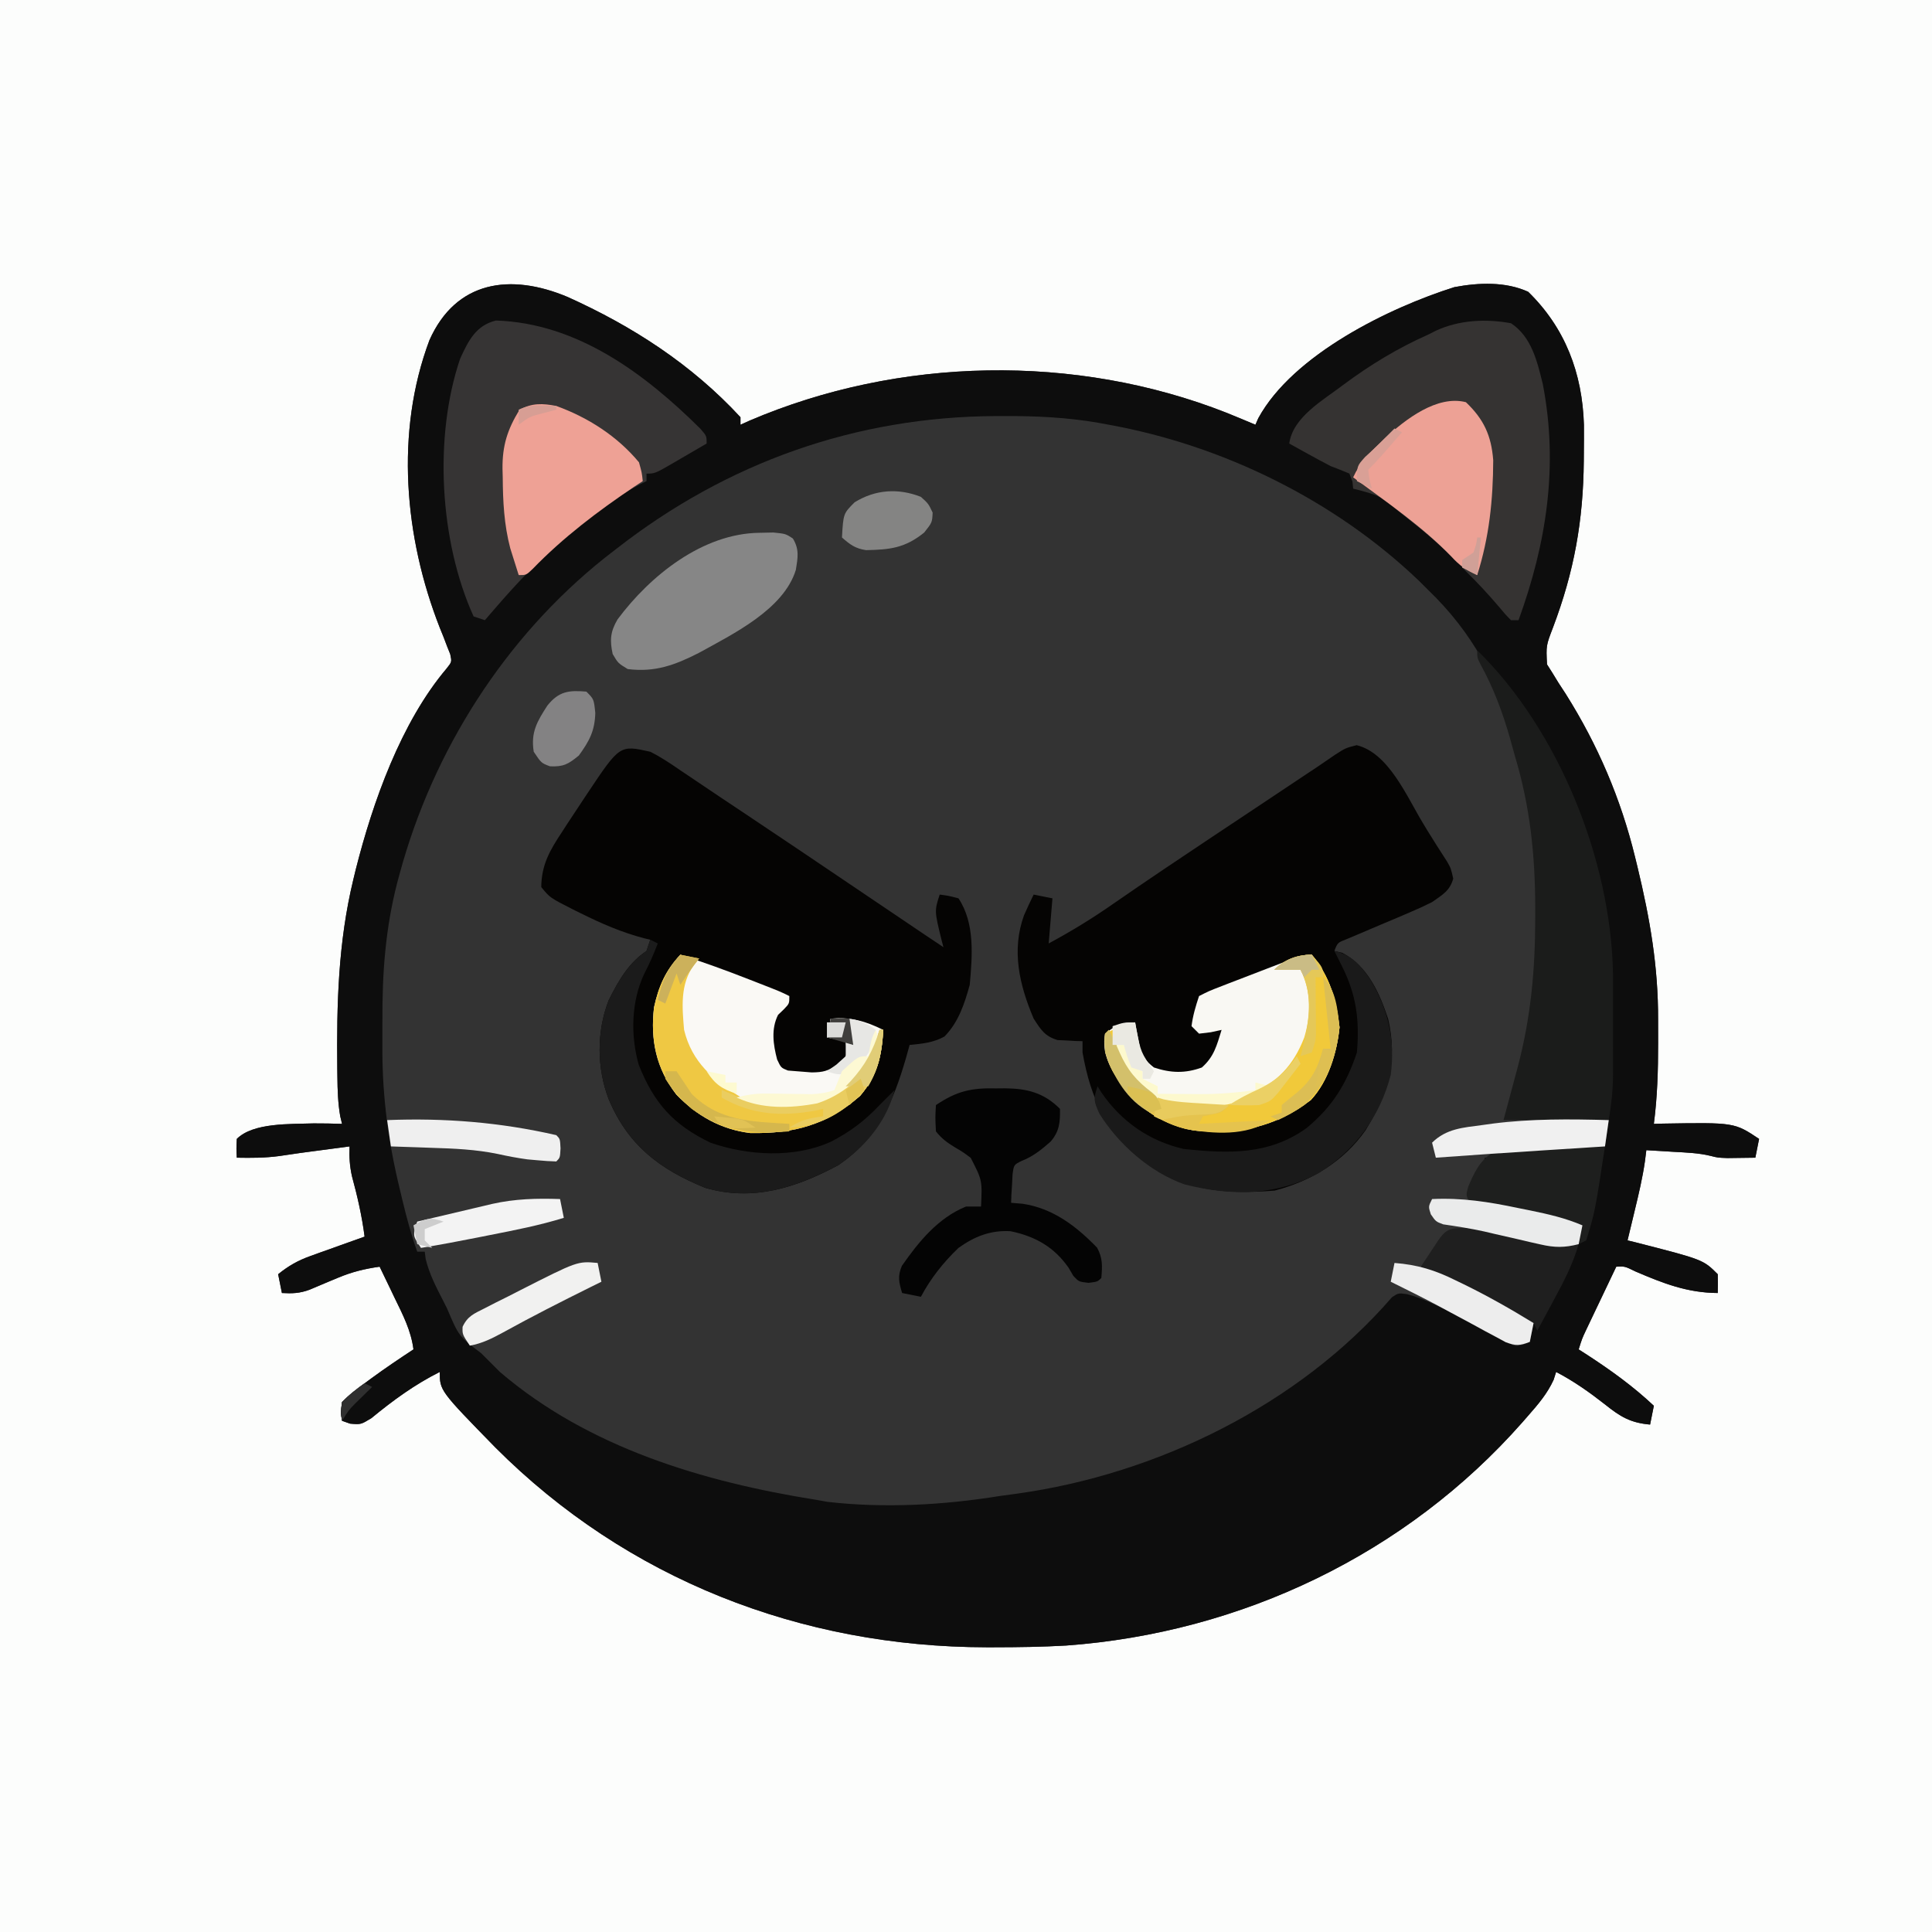
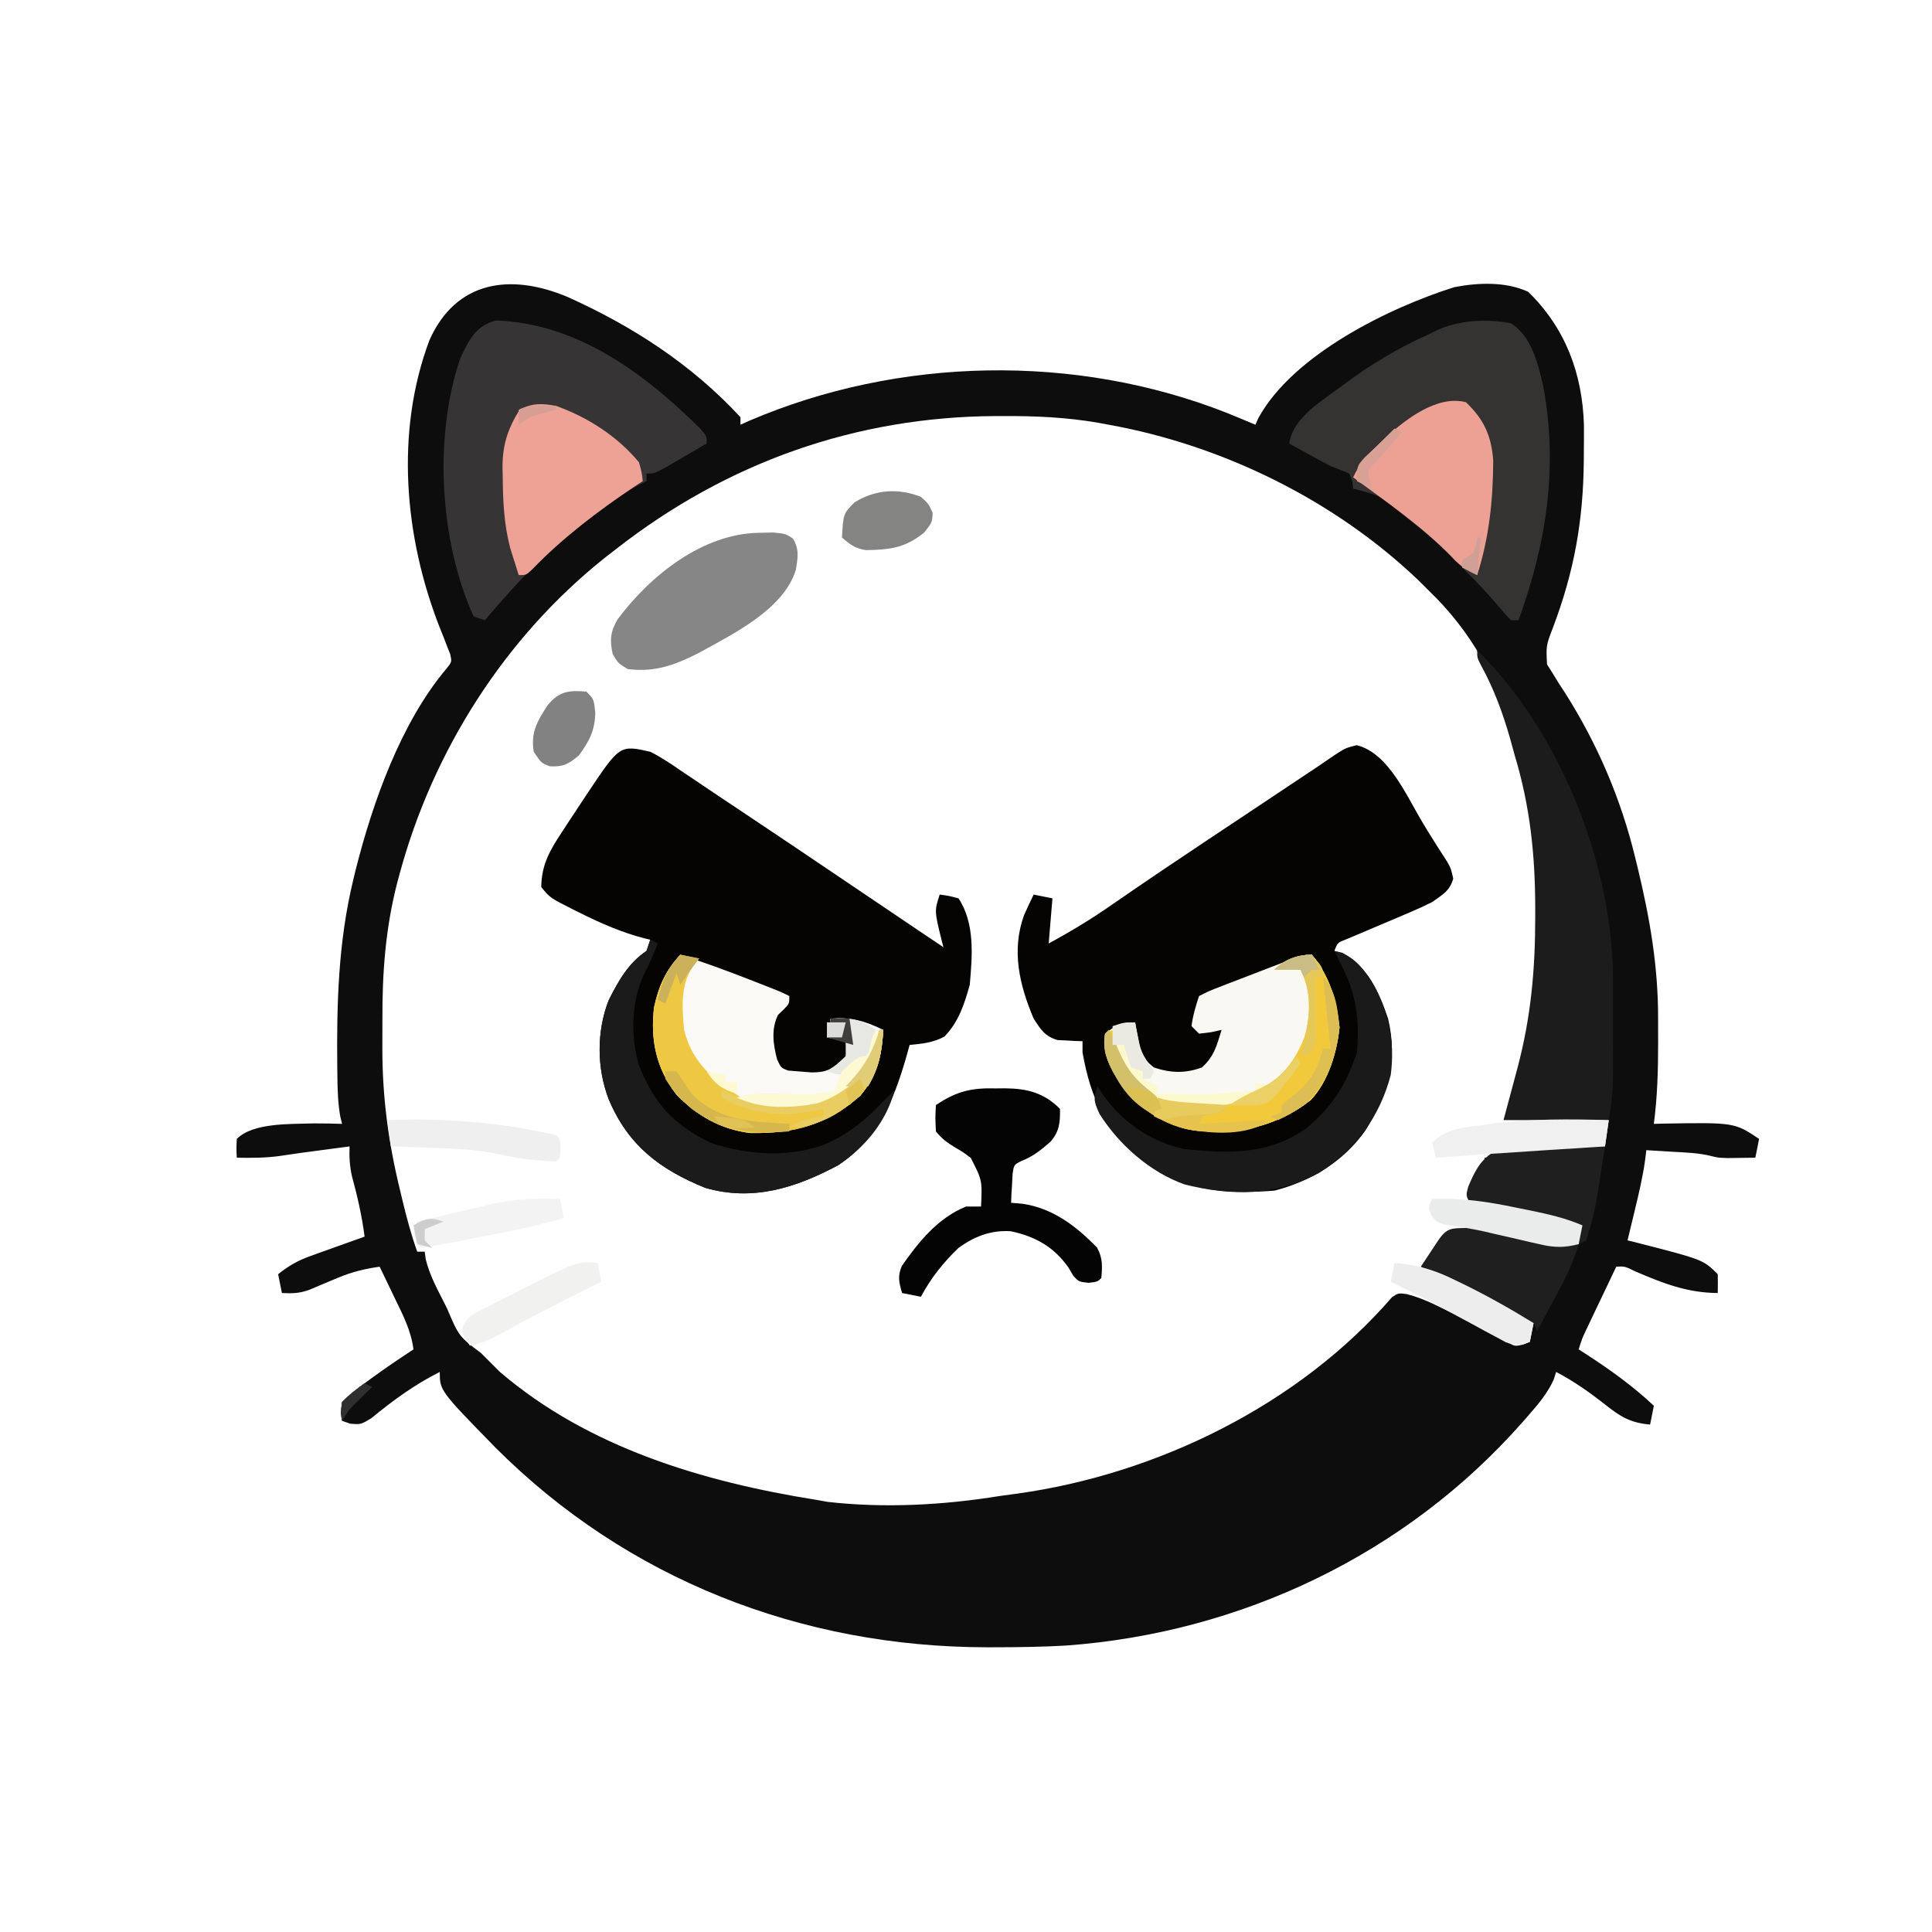
<svg xmlns="http://www.w3.org/2000/svg" version="1.1" width="514" height="514">
-   <path d="M0 0 C169.62 0 339.24 0 514 0 C514 169.62 514 339.24 514 514 C344.38 514 174.76 514 0 514 C0 344.38 0 174.76 0 0 Z " fill="#FCFDFC" transform="translate(0,0)" />
-   <path d="M0 0 C17.319 7.795 33.044 17.976 46 32 C46 32.66 46 33.32 46 34 C47.207 33.455 47.207 33.455 48.438 32.898 C88.147 15.917 135.074 14.98 175.312 30.812 C177.886 31.852 180.444 32.917 183 34 C183.254 33.424 183.508 32.848 183.77 32.254 C193.01 15.327 218.614 2.851 235.945 -2.613 C242.398 -3.828 249.565 -4.111 255.562 -1.375 C265.414 8.224 269.98 20.271 270.398 34.039 C270.412 36.568 270.403 39.096 270.375 41.625 C270.37 42.287 270.365 42.95 270.36 43.632 C270.22 59.541 267.795 73.069 262.162 87.961 C260.323 92.758 260.323 92.758 260.578 97.758 C261.047 98.498 261.517 99.238 262 100 C262.538 100.879 263.075 101.758 263.629 102.664 C264.267 103.641 264.905 104.618 265.562 105.625 C274.077 119.149 280.216 133.493 284 149 C284.222 149.908 284.443 150.816 284.672 151.752 C287.978 165.479 290.174 178.147 290.13 192.299 C290.125 194.363 290.13 196.428 290.137 198.492 C290.14 205.716 289.938 212.831 289 220 C289.799 219.977 290.598 219.954 291.422 219.93 C310.426 219.617 310.426 219.617 317 224 C316.67 225.65 316.34 227.3 316 229 C314.417 229.027 312.833 229.046 311.25 229.062 C310.368 229.074 309.487 229.086 308.578 229.098 C306 229 306 229 304.156 228.531 C300.897 227.728 297.589 227.63 294.25 227.438 C293.204 227.373 293.204 227.373 292.137 227.307 C290.425 227.201 288.712 227.1 287 227 C286.878 227.971 286.755 228.941 286.629 229.941 C286.001 234.34 284.984 238.622 283.938 242.938 C283.751 243.717 283.565 244.496 283.373 245.299 C282.918 247.2 282.459 249.1 282 251 C282.655 251.159 283.31 251.317 283.984 251.48 C302.116 256.116 302.116 256.116 306 260 C306.041 261.666 306.043 263.334 306 265 C297.913 264.962 291.427 262.411 284.125 259.277 C281.254 257.874 281.254 257.874 279 258 C277.518 261.103 276.04 264.207 274.562 267.312 C274.142 268.194 273.721 269.075 273.287 269.982 C272.884 270.83 272.481 271.678 272.066 272.551 C271.695 273.331 271.323 274.111 270.94 274.915 C269.904 277.119 269.904 277.119 269 280 C270.16 280.744 270.16 280.744 271.344 281.504 C277.649 285.616 283.515 289.838 289 295 C288.67 296.65 288.34 298.3 288 300 C282.809 299.545 280.094 297.925 276.062 294.688 C271.832 291.379 267.754 288.485 263 286 C262.781 286.69 262.562 287.379 262.336 288.09 C260.651 291.759 258.267 294.559 255.625 297.562 C255.092 298.174 254.559 298.785 254.01 299.415 C223.143 334.44 179.305 355.383 132.642 358.791 C126.284 359.156 119.929 359.244 113.562 359.25 C112.518 359.251 112.518 359.251 111.452 359.252 C62.05 359.177 15.785 341.151 -19.202 306.107 C-34 290.963 -34 290.963 -34 286 C-40.708 289.371 -46.426 293.552 -52.203 298.305 C-55 300 -55 300 -57.859 299.758 C-58.566 299.508 -59.272 299.258 -60 299 C-60.383 296.816 -60.383 296.816 -60 294 C-57.979 292.054 -56.144 290.533 -53.875 288.938 C-53.305 288.517 -52.735 288.096 -52.148 287.662 C-48.508 284.994 -44.77 282.481 -41 280 C-41.639 274.94 -43.863 270.72 -46.062 266.188 C-46.44 265.399 -46.817 264.611 -47.205 263.799 C-48.132 261.863 -49.065 259.931 -50 258 C-53.953 258.558 -57.384 259.393 -61.062 260.938 C-61.878 261.277 -62.694 261.616 -63.535 261.965 C-65.236 262.679 -66.935 263.398 -68.633 264.121 C-71.239 265.089 -73.243 265.158 -76 265 C-76.33 263.35 -76.66 261.7 -77 260 C-74.255 257.783 -71.77 256.364 -68.453 255.176 C-67.609 254.87 -66.764 254.563 -65.895 254.248 C-65.022 253.939 -64.149 253.631 -63.25 253.312 C-62.362 252.992 -61.474 252.672 -60.559 252.342 C-58.375 251.555 -56.188 250.775 -54 250 C-54.715 244.464 -55.919 239.245 -57.379 233.867 C-57.97 231.14 -58.117 228.779 -58 226 C-60.354 226.312 -62.708 226.625 -65.062 226.938 C-65.719 227.025 -66.376 227.112 -67.053 227.201 C-68.034 227.332 -68.034 227.332 -69.035 227.465 C-69.695 227.552 -70.354 227.64 -71.033 227.73 C-72.931 227.991 -74.825 228.276 -76.719 228.562 C-80.552 229.074 -84.14 229.068 -88 229 C-88.125 226.625 -88.125 226.625 -88 224 C-83.616 219.616 -73.688 220.098 -67.562 219.875 C-65.038 219.875 -62.523 219.906 -60 220 C-60.16 219.33 -60.32 218.66 -60.485 217.97 C-61.093 214.463 -61.199 211.028 -61.238 207.48 C-61.248 206.753 -61.258 206.026 -61.268 205.277 C-61.45 188.172 -61.044 171.723 -57 155 C-56.791 154.136 -56.582 153.271 -56.367 152.381 C-51.836 134.422 -44.331 113.222 -32.207 98.879 C-30.779 97.091 -30.779 97.091 -31.223 95.027 C-31.5 94.338 -31.777 93.648 -32.062 92.938 C-32.363 92.146 -32.663 91.355 -32.973 90.539 C-33.312 89.701 -33.651 88.863 -34 88 C-43.422 63.982 -45.933 35.987 -36.75 11.5 C-29.675 -4.36 -15.177 -6.377 0 0 Z " fill="#333333" transform="translate(151,79)" />
  <path d="M0 0 C17.319 7.795 33.044 17.976 46 32 C46 32.66 46 33.32 46 34 C47.207 33.455 47.207 33.455 48.438 32.898 C88.147 15.917 135.074 14.98 175.312 30.812 C177.886 31.852 180.444 32.917 183 34 C183.254 33.424 183.508 32.848 183.77 32.254 C193.01 15.327 218.614 2.851 235.945 -2.613 C242.398 -3.828 249.565 -4.111 255.562 -1.375 C265.414 8.224 269.98 20.271 270.398 34.039 C270.412 36.568 270.403 39.096 270.375 41.625 C270.37 42.287 270.365 42.95 270.36 43.632 C270.22 59.541 267.795 73.069 262.162 87.961 C260.323 92.758 260.323 92.758 260.578 97.758 C261.047 98.498 261.517 99.238 262 100 C262.538 100.879 263.075 101.758 263.629 102.664 C264.267 103.641 264.905 104.618 265.562 105.625 C274.077 119.149 280.216 133.493 284 149 C284.222 149.908 284.443 150.816 284.672 151.752 C287.978 165.479 290.174 178.147 290.13 192.299 C290.125 194.363 290.13 196.428 290.137 198.492 C290.14 205.716 289.938 212.831 289 220 C289.799 219.977 290.598 219.954 291.422 219.93 C310.426 219.617 310.426 219.617 317 224 C316.67 225.65 316.34 227.3 316 229 C314.417 229.027 312.833 229.046 311.25 229.062 C310.368 229.074 309.487 229.086 308.578 229.098 C306 229 306 229 304.156 228.531 C300.897 227.728 297.589 227.63 294.25 227.438 C293.204 227.373 293.204 227.373 292.137 227.307 C290.425 227.201 288.712 227.1 287 227 C286.878 227.971 286.755 228.941 286.629 229.941 C286.001 234.34 284.984 238.622 283.938 242.938 C283.751 243.717 283.565 244.496 283.373 245.299 C282.918 247.2 282.459 249.1 282 251 C282.655 251.159 283.31 251.317 283.984 251.48 C302.116 256.116 302.116 256.116 306 260 C306.041 261.666 306.043 263.334 306 265 C297.913 264.962 291.427 262.411 284.125 259.277 C281.254 257.874 281.254 257.874 279 258 C277.518 261.103 276.04 264.207 274.562 267.312 C274.142 268.194 273.721 269.075 273.287 269.982 C272.884 270.83 272.481 271.678 272.066 272.551 C271.695 273.331 271.323 274.111 270.94 274.915 C269.904 277.119 269.904 277.119 269 280 C270.16 280.744 270.16 280.744 271.344 281.504 C277.649 285.616 283.515 289.838 289 295 C288.67 296.65 288.34 298.3 288 300 C282.809 299.545 280.094 297.925 276.062 294.688 C271.832 291.379 267.754 288.485 263 286 C262.781 286.69 262.562 287.379 262.336 288.09 C260.651 291.759 258.267 294.559 255.625 297.562 C255.092 298.174 254.559 298.785 254.01 299.415 C223.143 334.44 179.305 355.383 132.642 358.791 C126.284 359.156 119.929 359.244 113.562 359.25 C112.518 359.251 112.518 359.251 111.452 359.252 C62.05 359.177 15.785 341.151 -19.202 306.107 C-34 290.963 -34 290.963 -34 286 C-40.708 289.371 -46.426 293.552 -52.203 298.305 C-55 300 -55 300 -57.859 299.758 C-58.566 299.508 -59.272 299.258 -60 299 C-60.383 296.816 -60.383 296.816 -60 294 C-57.979 292.054 -56.144 290.533 -53.875 288.938 C-53.305 288.517 -52.735 288.096 -52.148 287.662 C-48.508 284.994 -44.77 282.481 -41 280 C-41.639 274.94 -43.863 270.72 -46.062 266.188 C-46.44 265.399 -46.817 264.611 -47.205 263.799 C-48.132 261.863 -49.065 259.931 -50 258 C-53.953 258.558 -57.384 259.393 -61.062 260.938 C-61.878 261.277 -62.694 261.616 -63.535 261.965 C-65.236 262.679 -66.935 263.398 -68.633 264.121 C-71.239 265.089 -73.243 265.158 -76 265 C-76.33 263.35 -76.66 261.7 -77 260 C-74.255 257.783 -71.77 256.364 -68.453 255.176 C-67.609 254.87 -66.764 254.563 -65.895 254.248 C-65.022 253.939 -64.149 253.631 -63.25 253.312 C-62.362 252.992 -61.474 252.672 -60.559 252.342 C-58.375 251.555 -56.188 250.775 -54 250 C-54.715 244.464 -55.919 239.245 -57.379 233.867 C-57.97 231.14 -58.117 228.779 -58 226 C-60.354 226.312 -62.708 226.625 -65.062 226.938 C-65.719 227.025 -66.376 227.112 -67.053 227.201 C-68.034 227.332 -68.034 227.332 -69.035 227.465 C-69.695 227.552 -70.354 227.64 -71.033 227.73 C-72.931 227.991 -74.825 228.276 -76.719 228.562 C-80.552 229.074 -84.14 229.068 -88 229 C-88.125 226.625 -88.125 226.625 -88 224 C-83.616 219.616 -73.688 220.098 -67.562 219.875 C-65.038 219.875 -62.523 219.906 -60 220 C-60.16 219.33 -60.32 218.66 -60.485 217.97 C-61.093 214.463 -61.199 211.028 -61.238 207.48 C-61.248 206.753 -61.258 206.026 -61.268 205.277 C-61.45 188.172 -61.044 171.723 -57 155 C-56.791 154.136 -56.582 153.271 -56.367 152.381 C-51.836 134.422 -44.331 113.222 -32.207 98.879 C-30.779 97.091 -30.779 97.091 -31.223 95.027 C-31.5 94.338 -31.777 93.648 -32.062 92.938 C-32.363 92.146 -32.663 91.355 -32.973 90.539 C-33.312 89.701 -33.651 88.863 -34 88 C-43.422 63.982 -45.933 35.987 -36.75 11.5 C-29.675 -4.36 -15.177 -6.377 0 0 Z M13 67 C11.998 67.776 10.997 68.552 9.965 69.352 C-16.694 90.574 -35.815 120.696 -44.688 153.5 C-44.992 154.621 -44.992 154.621 -45.302 155.764 C-48.459 168.007 -49.325 179.919 -49.261 192.502 C-49.25 194.996 -49.261 197.49 -49.273 199.984 C-49.286 213.049 -47.62 225.24 -44.5 237.938 C-44.181 239.277 -44.181 239.277 -43.855 240.643 C-42.76 245.174 -41.565 249.602 -40 254 C-39.34 254 -38.68 254 -38 254 C-37.915 254.66 -37.83 255.32 -37.742 256 C-36.756 259.984 -34.997 263.364 -33.125 267 C-32.597 268.048 -32.597 268.048 -32.059 269.117 C-28.925 276.515 -28.925 276.515 -23 281 C-21.333 282.667 -19.667 284.333 -18 286 C5.526 306.14 36.057 315.218 66 320 C67.062 320.188 68.124 320.376 69.219 320.57 C84.326 322.287 100.032 321.434 115 319 C116.531 318.789 118.062 318.58 119.594 318.375 C156.803 313.211 194.557 294.777 219.332 266.117 C221 265 221 265 223.298 265.294 C226.034 266.009 228.359 266.957 230.906 268.18 C231.815 268.614 232.724 269.049 233.66 269.496 C234.597 269.951 235.534 270.406 236.5 270.875 C237.437 271.322 238.374 271.77 239.34 272.23 C246.415 275.633 246.415 275.633 249.662 277.672 C251.894 279.252 251.894 279.252 254.312 278.688 C254.869 278.461 255.426 278.234 256 278 C256.33 276.35 256.66 274.7 257 273 C242.795 264.916 242.795 264.916 228 258 C229.535 254.468 231.19 251.661 234 249 C241.859 246.847 250.511 249.548 258.175 251.663 C262.141 252.733 265.035 253.231 269 252 C269.33 250.35 269.66 248.7 270 247 C266.378 245.435 262.913 244.465 259.043 243.711 C257.931 243.492 256.819 243.273 255.674 243.047 C254.523 242.825 253.373 242.603 252.188 242.375 C251.018 242.146 249.848 241.916 248.643 241.68 C245.763 241.115 242.882 240.556 240 240 C240.433 239.06 240.433 239.06 240.875 238.102 C241.246 237.284 241.618 236.467 242 235.625 C242.371 234.813 242.743 234.001 243.125 233.164 C244.125 231.08 244.125 231.08 244 229 C244.626 228.939 245.253 228.879 245.898 228.816 C246.716 228.733 247.533 228.649 248.375 228.562 C249.187 228.481 249.999 228.4 250.836 228.316 C253.043 228.109 253.043 228.109 255 227 C256.593 226.848 258.191 226.751 259.789 226.684 C261.201 226.621 261.201 226.621 262.641 226.557 C263.625 226.517 264.61 226.478 265.625 226.438 C267.114 226.373 267.114 226.373 268.633 226.307 C271.088 226.2 273.544 226.098 276 226 C276.33 223.69 276.66 221.38 277 219 C268.09 218.67 259.18 218.34 250 218 C250.577 216.102 251.155 214.205 251.75 212.25 C252.323 210.221 252.872 208.187 253.418 206.15 C253.793 204.764 254.18 203.381 254.582 202.002 C261.716 176.979 260.391 146.727 253 122 C252.609 120.543 252.221 119.084 251.836 117.625 C247.53 101.953 240.698 89.263 229 78 C228.158 77.162 227.316 76.324 226.449 75.461 C204.098 54.094 174.363 39.484 144 34 C143.055 33.824 142.11 33.648 141.137 33.467 C132.727 32.024 124.524 31.651 116 31.688 C115.327 31.689 114.653 31.691 113.96 31.693 C76.656 31.862 42.385 44.06 13 67 Z " fill="#0D0D0D" transform="translate(151,79)" />
  <path d="M0 0 C8.533 2.09 13.344 13.703 17.633 20.75 C18.027 21.403 18.421 22.056 18.828 22.729 C20.533 25.52 22.304 28.267 24.079 31.013 C25.062 32.75 25.062 32.75 25.688 35.5 C24.768 38.809 22.82 39.773 20.062 41.75 C18.121 42.727 16.144 43.633 14.141 44.477 C13.033 44.951 11.926 45.425 10.785 45.914 C9.639 46.396 8.493 46.878 7.312 47.375 C5.024 48.34 2.737 49.311 0.453 50.289 C-0.557 50.714 -1.567 51.139 -2.608 51.577 C-5.076 52.529 -5.076 52.529 -5.938 54.75 C-5.236 54.915 -4.535 55.08 -3.812 55.25 C2.882 58.743 6.088 65.901 8.367 72.824 C11.028 84.022 8.182 92.862 2.375 102.438 C-3.473 110.754 -12.063 115.957 -21.812 118.5 C-34.541 119.518 -46.297 118.694 -56.719 110.641 C-66.685 102.148 -70.627 94.703 -72.938 81.75 C-72.938 80.76 -72.938 79.77 -72.938 78.75 C-73.842 78.729 -73.842 78.729 -74.766 78.707 C-75.565 78.659 -76.364 78.612 -77.188 78.562 C-77.976 78.528 -78.765 78.493 -79.578 78.457 C-82.992 77.434 -84.018 75.702 -85.938 72.75 C-89.739 63.798 -91.89 54.597 -88.5 45.25 C-87.676 43.403 -86.842 41.559 -85.938 39.75 C-84.287 40.08 -82.638 40.41 -80.938 40.75 C-81.267 44.71 -81.597 48.67 -81.938 52.75 C-75.953 49.52 -70.316 46.087 -64.75 42.188 C-56.125 36.216 -47.421 30.373 -38.688 24.562 C-38.067 24.149 -37.446 23.736 -36.807 23.311 C-33.758 21.281 -30.708 19.253 -27.658 17.225 C-22.531 13.815 -17.409 10.399 -12.286 6.983 C-11.726 6.611 -11.167 6.24 -10.59 5.857 C-8.945 4.755 -7.316 3.631 -5.687 2.507 C-2.938 0.75 -2.938 0.75 0 0 Z " fill="#050403" transform="translate(360.9375,198.25)" />
  <path d="M0 0 C2.833 1.41 5.396 3.145 8 4.938 C8.654 5.374 9.307 5.81 9.98 6.26 C11.447 7.24 12.909 8.227 14.368 9.218 C17.458 11.31 20.565 13.376 23.672 15.441 C33.896 22.248 44.07 29.128 54.25 36 C57.185 37.981 60.121 39.962 63.057 41.942 C64.867 43.164 66.678 44.386 68.489 45.608 C69.301 46.157 70.113 46.705 70.95 47.27 C71.662 47.75 72.374 48.231 73.108 48.726 C74.735 49.822 76.367 50.912 78 52 C77.844 51.408 77.688 50.817 77.527 50.207 C75.594 42.359 75.594 42.359 77 38 C79.375 38.312 79.375 38.312 82 39 C86.417 45.626 85.683 54.325 85 62 C83.604 67.064 82.005 71.959 78.266 75.766 C75.24 77.414 72.402 77.673 69 78 C68.709 79.051 68.417 80.101 68.117 81.184 C64.711 93.032 60.586 102.823 50 110 C38.807 116.003 27.316 119.699 14.629 116.023 C2.418 111.054 -5.894 104.689 -11.055 92.453 C-14.234 84.202 -14.317 74.398 -11.055 66.102 C-8.481 60.974 -5.82 56.213 -1 53 C-0.67 52.01 -0.34 51.02 0 50 C-0.536 49.876 -1.073 49.752 -1.625 49.625 C-7.577 48.059 -12.947 45.733 -18.438 43 C-19.136 42.656 -19.834 42.312 -20.553 41.957 C-26.699 38.833 -26.699 38.833 -29 36 C-28.942 30.037 -26.683 26.173 -23.5 21.375 C-23.057 20.688 -22.613 20.001 -22.156 19.293 C-20.787 17.184 -19.397 15.09 -18 13 C-17.564 12.344 -17.129 11.689 -16.68 11.013 C-8.111 -1.823 -8.111 -1.823 0 0 Z " fill="#050403" transform="translate(173,200)" />
  <path d="M0 0 C5.455 3.603 6.974 10.142 8.457 16.191 C12.654 37.9 9.464 58.466 2 79 C1.34 79 0.68 79 0 79 C-1.551 77.426 -1.551 77.426 -3.312 75.312 C-6.086 72.054 -8.935 68.991 -12 66 C-12.526 65.441 -13.052 64.881 -13.594 64.305 C-17.834 59.866 -22.371 55.976 -27.188 52.188 C-27.782 51.719 -28.376 51.251 -28.988 50.769 C-34.872 45.829 -34.872 45.829 -42 44 C-42.062 43.381 -42.124 42.763 -42.188 42.125 C-42.456 41.424 -42.724 40.722 -43 40 C-44.65 39.293 -46.321 38.634 -48 38 C-49.951 36.984 -51.888 35.941 -53.812 34.875 C-54.788 34.336 -55.764 33.797 -56.77 33.242 C-57.506 32.832 -58.242 32.422 -59 32 C-58.032 24.924 -49.951 20.46 -44.645 16.402 C-37.477 11.062 -30.188 6.649 -22 3 C-21.33 2.661 -20.659 2.322 -19.969 1.973 C-13.745 -0.889 -6.674 -1.23 0 0 Z " fill="#353332" transform="translate(402,86)" />
  <path d="M0 0 C21.619 0.691 39.587 14.096 54.438 28.844 C56.055 30.727 56.055 30.727 56.055 32.727 C53.766 34.065 51.474 35.398 49.18 36.727 C48.529 37.108 47.878 37.49 47.207 37.883 C42.281 40.727 42.281 40.727 40.055 40.727 C40.055 41.387 40.055 42.047 40.055 42.727 C39.533 42.983 39.011 43.24 38.473 43.504 C23.954 51.056 10.889 63.723 0.242 76.039 C-0.362 76.736 -0.967 77.434 -1.59 78.152 C-2.037 78.672 -2.484 79.191 -2.945 79.727 C-3.935 79.397 -4.925 79.067 -5.945 78.727 C-15.041 58.662 -16.555 30.847 -9.527 10.152 C-7.343 5.423 -5.398 1.332 0 0 Z " fill="#363434" transform="translate(131.9453,85.27344)" />
  <path d="M0 0 C21.62 21.169 35.603 55.746 36.129 86.096 C36.136 87.586 36.137 89.076 36.133 90.566 C36.134 91.364 36.135 92.161 36.136 92.982 C36.136 94.657 36.135 96.332 36.13 98.007 C36.125 100.558 36.13 103.11 36.137 105.662 C36.136 107.297 36.135 108.932 36.133 110.566 C36.135 111.323 36.137 112.079 36.139 112.859 C36.12 117.096 35.705 120.77 35 125 C25.76 125 16.52 125 7 125 C9.875 114.25 9.875 114.25 10.769 110.942 C14.297 97.578 15.44 84.95 15.438 71.188 C15.439 70.326 15.44 69.464 15.442 68.576 C15.423 54.492 14.078 41.54 10 28 C9.575 26.472 9.152 24.943 8.73 23.414 C6.768 16.54 4.373 10.092 0.918 3.82 C0 2 0 2 0 0 Z " fill="#1B1C1B" transform="translate(393,173)" />
  <path d="M0 0 C4.81 5.797 6.54 11.935 7.375 19.312 C6.693 26.021 4.443 33.611 -0.25 38.656 C-9.716 45.925 -19.728 47.947 -31.332 46.762 C-39.286 45.383 -45.499 41.278 -50.438 34.938 C-53.406 30.612 -55.996 26.406 -55 21 C-52.139 18.758 -50.659 18 -47 18 C-46.89 18.615 -46.781 19.23 -46.668 19.863 C-46.509 20.672 -46.351 21.48 -46.188 22.312 C-46.037 23.113 -45.886 23.914 -45.73 24.738 C-44.906 27.29 -44.093 28.353 -42 30 C-37.53 31.49 -33.707 31.621 -29.25 30 C-25.979 27.092 -25.294 24.155 -24 20 C-24.949 20.206 -25.898 20.413 -26.875 20.625 C-27.906 20.749 -28.938 20.872 -30 21 C-30.66 20.34 -31.32 19.68 -32 19 C-31.637 16.17 -30.903 13.709 -30 11 C-27.348 9.65 -27.348 9.65 -23.848 8.301 C-23.232 8.061 -22.617 7.821 -21.983 7.574 C-20.681 7.069 -19.377 6.569 -18.072 6.074 C-16.07 5.315 -14.075 4.541 -12.08 3.764 C-2.338 0 -2.338 0 0 0 Z " fill="#F9F8F3" transform="translate(349,254)" />
  <path d="M0 0 C6.229 2.012 12.346 4.231 18.438 6.625 C19.239 6.937 20.04 7.249 20.865 7.57 C26.71 9.855 26.71 9.855 29 11 C29 13 29 13 27.562 14.5 C27.047 14.995 26.531 15.49 26 16 C24.106 19.789 24.708 23.879 25.75 27.875 C26.786 30.077 26.786 30.077 28.625 30.812 C29.801 30.905 29.801 30.905 31 31 C32.299 31.103 33.599 31.206 34.938 31.312 C38.143 31.271 39.083 30.951 42 29.25 C44.443 27.003 44.443 27.003 44 23 C42.35 22.67 40.7 22.34 39 22 C39.33 20.35 39.66 18.7 40 17 C45.654 16.654 49.03 17.566 54 20 C53.548 27.02 52.515 32.054 47.812 37.562 C38.89 45.295 30.355 47.639 18.605 47.438 C10.813 46.492 4.339 42.826 -1.062 37.188 C-6.442 30.273 -8.003 22.63 -7 14 C-5.78 8.437 -3.943 4.215 0 0 Z " fill="#FAF9F5" transform="translate(181,254)" />
  <path d="M0 0 C0.777 -0.007 1.553 -0.014 2.354 -0.021 C8.22 0.043 12.648 1.148 16.938 5.438 C17.005 8.965 16.815 11.425 14.445 14.16 C11.997 16.299 9.803 18.101 6.754 19.285 C4.68 20.31 4.68 20.31 4.328 22.82 C4.259 24.178 4.259 24.178 4.188 25.562 C4.131 26.473 4.074 27.383 4.016 28.32 C3.99 29.019 3.964 29.718 3.938 30.438 C4.928 30.52 5.918 30.602 6.938 30.688 C15.032 31.865 21.253 36.63 26.812 42.375 C28.336 45.168 28.216 47.309 27.938 50.438 C26.938 51.438 26.938 51.438 24.543 51.73 C21.938 51.438 21.938 51.438 20.488 49.863 C20.08 49.166 19.671 48.469 19.25 47.75 C15.436 42.23 10.358 39.349 3.797 37.996 C-1.508 37.672 -5.84 39.406 -10.062 42.438 C-14.079 46.285 -17.447 50.514 -20.062 55.438 C-21.712 55.108 -23.363 54.778 -25.062 54.438 C-25.899 51.581 -26.306 50.015 -25.129 47.227 C-20.689 40.837 -15.478 34.424 -8.062 31.438 C-6.742 31.438 -5.423 31.438 -4.062 31.438 C-3.741 24.442 -3.741 24.442 -6.805 18.477 C-8.897 16.923 -8.897 16.923 -11.055 15.656 C-13.106 14.411 -14.567 13.315 -16.062 11.438 C-16.25 7.75 -16.25 7.75 -16.062 4.438 C-10.52 0.71 -6.621 -0.171 0 0 Z " fill="#040404" transform="translate(265.0625,289.5625)" />
  <path d="M0 0 C1.238 -0.026 2.475 -0.052 3.75 -0.078 C7 0.25 7 0.25 8.93 1.504 C10.701 4.393 10.259 6.606 9.734 9.859 C6.494 20.408 -7.018 26.938 -16.09 31.961 C-22.464 35.2 -27.764 37.164 -35 36.25 C-37.562 34.688 -37.562 34.688 -39 32.25 C-39.795 28.563 -39.629 26.324 -37.707 23.043 C-28.991 11.336 -15.048 0.188 0 0 Z " fill="#868686" transform="translate(202,141.75)" />
  <path d="M0 0 C8.447 3.067 16.23 8.045 22 15 C22.77 17.777 22.77 17.777 23 20 C22.224 20.51 21.448 21.021 20.648 21.547 C11.063 27.998 1.775 35.027 -6.277 43.355 C-8 45 -8 45 -10 45 C-10.486 43.481 -10.963 41.96 -11.438 40.438 C-11.704 39.591 -11.971 38.744 -12.246 37.871 C-13.889 31.614 -14.207 25.429 -14.25 19 C-14.271 18.232 -14.291 17.463 -14.312 16.672 C-14.354 10.56 -13.033 6.317 -9.812 1.062 C-6.558 -0.845 -3.571 -0.688 0 0 Z " fill="#EEA195" transform="translate(148,108)" />
  <path d="M0 0 C4.732 4.517 6.755 8.818 7.266 15.445 C7.221 26.008 6.209 35.916 3 46 C0.114 44.706 -1.761 43.4 -3.875 41.062 C-11.612 33.075 -21.084 26.598 -30 20 C-28.225 16.194 -26.089 13.883 -23 11 C-22.495 10.513 -21.989 10.025 -21.469 9.523 C-16.08 4.567 -7.668 -1.962 0 0 Z " fill="#EDA195" transform="translate(390,107)" />
  <path d="M0 0 C4.759 1.12 6.892 3.76 9.574 7.605 C14.35 15.627 16.22 23.713 15 33 C12.108 44.079 5.615 52.892 -4 59 C-15.433 65.207 -27.39 65.255 -39.855 62.105 C-49.001 58.89 -57.362 51.509 -62.5 43.312 C-64.07 39.845 -64.114 39.363 -63 36 C-62.646 36.568 -62.291 37.137 -61.926 37.723 C-56.64 45.389 -49.279 50.547 -40.113 52.668 C-28.229 53.935 -17.358 54.328 -7.352 47.082 C-0.501 41.407 3.211 35.366 6 27 C6.734 18.422 5.877 11.684 2 4 C1.626 3.248 1.252 2.497 0.867 1.723 C0.581 1.154 0.295 0.586 0 0 Z " fill="#1A1A1A" transform="translate(355,253)" />
  <path d="M0 0 C0.66 0.33 1.32 0.66 2 1 C0.943 3.765 -0.193 6.371 -1.562 9 C-5.094 16.369 -5.278 25.515 -3.059 33.305 C0.974 43.443 6.075 49.224 16 54 C25.925 57.467 38.369 58.183 48.084 53.736 C53.189 51.104 57.065 48.186 61 44 C62.333 42.667 63.667 41.333 65 40 C62.926 48.295 57.074 55.322 50 60 C38.742 65.942 27.369 69.714 14.629 66.023 C2.418 61.054 -5.894 54.689 -11.055 42.453 C-14.234 34.202 -14.317 24.398 -11.055 16.102 C-8.481 10.974 -5.82 6.213 -1 3 C-0.67 2.01 -0.34 1.02 0 0 Z " fill="#1B1B1B" transform="translate(173,250)" />
  <path d="M0 0 C4.81 5.797 6.54 11.935 7.375 19.312 C6.693 26.021 4.443 33.611 -0.25 38.656 C-9.716 45.925 -19.728 47.947 -31.332 46.762 C-39.286 45.383 -45.499 41.278 -50.438 34.938 C-53.609 30.316 -55.326 26.698 -55 21 C-54.34 20.67 -53.68 20.34 -53 20 C-52.853 20.568 -52.706 21.137 -52.555 21.723 C-50.444 28.99 -47.424 33.742 -41.062 37.938 C-33.493 40.629 -23.876 40.085 -16.438 37.312 C-9.163 33.85 -4.931 29.562 -2 22 C-0.201 16.033 -0.107 9.606 -3 4 C-5.31 4 -7.62 4 -10 4 C-7.253 1.253 -3.914 0 0 0 Z " fill="#F1C93A" transform="translate(349,254)" />
  <path d="M0 0 C1.65 0.33 3.3 0.66 5 1 C4.526 1.598 4.051 2.196 3.562 2.812 C-0.09 7.926 0.483 13.98 1 20 C3.08 28.626 8.835 33.418 16.125 37.938 C23.352 40.583 32.346 39.948 39.5 37.438 C45.869 34.457 49.382 30.053 51.875 23.562 C52.246 22.387 52.617 21.211 53 20 C53.33 20 53.66 20 54 20 C53.548 27.02 52.515 32.054 47.812 37.562 C38.89 45.295 30.355 47.639 18.605 47.438 C10.813 46.492 4.339 42.826 -1.062 37.188 C-6.442 30.273 -8.003 22.63 -7 14 C-5.78 8.437 -3.943 4.215 0 0 Z " fill="#EFC843" transform="translate(181,254)" />
  <path d="M0 0 C6.535 0.022 12.399 1.224 18.674 2.889 C22.374 3.866 25.665 4.552 29.5 4.312 C27.943 9.666 25.518 14.314 22.875 19.188 C22.455 19.971 22.035 20.755 21.602 21.562 C20.572 23.481 19.537 25.397 18.5 27.312 C18.17 26.652 17.84 25.992 17.5 25.312 C15.849 24.608 14.177 23.952 12.5 23.312 C9.892 22.09 7.322 20.795 4.75 19.5 C4.044 19.146 3.338 18.792 2.611 18.428 C-2.499 15.851 -7.543 13.176 -12.5 10.312 C-11.522 8.832 -10.543 7.353 -9.562 5.875 C-9.017 5.051 -8.472 4.228 -7.91 3.379 C-5.48 -0.183 -4.341 0.102 0 0 Z " fill="#1F1F1F" transform="translate(390.5,326.6875)" />
  <path d="M0 0 C-2.686 17.537 -2.686 17.537 -5 25 C-5.66 25.33 -6.32 25.66 -7 26 C-7 24.35 -7 22.7 -7 21 C-10.52 20.183 -14.041 19.372 -17.562 18.562 C-18.553 18.332 -19.544 18.102 -20.564 17.865 C-24.754 16.905 -28.88 15.962 -33.152 15.465 C-34.092 15.311 -35.032 15.158 -36 15 C-37 13 -37 13 -36.391 10.723 C-34.801 7.015 -33.413 3.914 -29.953 1.676 C-20.573 -1.386 -9.749 -0.265 0 0 Z " fill="#1E1F1E" transform="translate(427,305)" />
  <path d="M0 0 C-0.33 2.31 -0.66 4.62 -1 7 C-1.866 7.055 -2.732 7.111 -3.624 7.168 C-6.908 7.378 -10.192 7.589 -13.476 7.8 C-14.883 7.89 -16.291 7.98 -17.699 8.07 C-27.136 8.673 -36.569 9.312 -46 10 C-46.33 8.68 -46.66 7.36 -47 6 C-43.185 2.238 -38.707 1.991 -33.625 1.312 C-32.713 1.185 -31.802 1.058 -30.863 0.927 C-20.59 -0.378 -10.334 -0.292 0 0 Z " fill="#F0F0F0" transform="translate(428,298)" />
  <path d="M0 0 C15.221 -0.612 30.114 0.578 45 4 C46 5 46 5 46.125 7.5 C46 10 46 10 45 11 C43.351 10.961 41.704 10.842 40.062 10.688 C39.167 10.609 38.271 10.53 37.348 10.449 C34.628 10.084 32.053 9.584 29.379 8.996 C23.558 7.8 17.802 7.556 11.875 7.375 C10.823 7.336 9.771 7.298 8.688 7.258 C6.125 7.165 3.563 7.079 1 7 C0.67 4.69 0.34 2.38 0 0 Z " fill="#EFEFEF" transform="translate(103,298)" />
  <path d="M0 0 C2 1.812 2 1.812 3.125 4.188 C3 6.812 3 6.812 0.875 9.5 C-4.249 13.621 -8.181 14.047 -14.598 14.176 C-17.464 13.742 -18.843 12.7 -21 10.812 C-20.633 4.445 -20.633 4.445 -17.625 1.438 C-12.133 -1.963 -5.988 -2.37 0 0 Z " fill="#848483" transform="translate(245,132.1875)" />
  <path d="M0 0 C6.147 0.482 10.75 1.895 16.25 4.625 C16.981 4.978 17.713 5.331 18.467 5.695 C24.835 8.815 30.963 12.278 37 16 C36.505 18.475 36.505 18.475 36 21 C33.377 22.008 32.264 22.1 29.593 21.091 C28.275 20.377 28.275 20.377 26.93 19.648 C25.95 19.126 24.97 18.604 23.961 18.066 C22.943 17.508 21.924 16.95 20.875 16.375 C18.873 15.299 16.87 14.223 14.867 13.148 C13.894 12.622 12.92 12.096 11.917 11.554 C7.654 9.283 3.335 7.13 -1 5 C-0.67 3.35 -0.34 1.7 0 0 Z " fill="#EDEDED" transform="translate(371,336)" />
  <path d="M0 0 C7.891 -0.379 15.106 0.747 22.812 2.375 C23.918 2.597 25.023 2.818 26.162 3.047 C30.985 4.038 35.46 5.058 40 7 C39.67 8.65 39.34 10.3 39 12 C35.24 12.964 32.603 12.946 28.832 12.074 C27.856 11.854 26.879 11.635 25.873 11.408 C24.863 11.17 23.853 10.933 22.812 10.688 C20.819 10.232 18.826 9.778 16.832 9.324 C15.862 9.097 14.892 8.869 13.893 8.634 C10.275 7.841 6.633 7.261 2.968 6.734 C1 6 1 6 -0.337 4.057 C-1 2 -1 2 0 0 Z " fill="#EAEBEB" transform="translate(381,319)" />
  <path d="M0 0 C0.495 2.475 0.495 2.475 1 5 C0.019 5.485 -0.962 5.969 -1.973 6.469 C-9.767 10.336 -17.507 14.267 -25.125 18.473 C-28.04 20.059 -30.713 21.422 -34 22 C-36 19 -36 19 -35.93 16.994 C-34.599 14.14 -32.905 13.501 -30.117 12.09 C-29.114 11.575 -28.111 11.06 -27.078 10.529 C-26.021 10.004 -24.964 9.479 -23.875 8.938 C-22.841 8.408 -21.807 7.879 -20.742 7.334 C-5.356 -0.487 -5.356 -0.487 0 0 Z " fill="#F1F1F0" transform="translate(159,336)" />
  <path d="M0 0 C0.495 2.475 0.495 2.475 1 5 C-5.429 6.989 -11.963 8.267 -18.562 9.562 C-19.673 9.784 -20.784 10.005 -21.928 10.232 C-26.943 11.226 -31.954 12.177 -37 13 C-39 10 -39 10 -38.625 7.812 C-38.419 7.214 -38.212 6.616 -38 6 C-33.035 4.813 -28.067 3.64 -23.094 2.487 C-21.405 2.094 -19.718 1.693 -18.031 1.289 C-11.982 -0.066 -6.187 -0.212 0 0 Z " fill="#F3F3F3" transform="translate(149,319)" />
  <path d="M0 0 C2 2 2 2 2.375 5.688 C2.245 10.462 0.796 13.146 -2 17 C-4.794 19.292 -6.073 20.043 -9.688 19.875 C-12 19 -12 19 -14 16 C-14.839 10.847 -13.089 7.921 -10.387 3.734 C-7.319 -0.103 -4.663 -0.397 0 0 Z " fill="#838283" transform="translate(156,184)" />
  <path d="M0 0 C1.001 1.971 1.973 3.939 2.859 5.965 C5.47 11.748 8.395 15.21 14.203 18.094 C17.723 19.234 21.146 19.457 24.812 19.625 C25.852 19.683 25.852 19.683 26.912 19.742 C28.608 19.836 30.304 19.919 32 20 C30 22 30 22 27.438 22.5 C26.231 22.747 26.231 22.747 25 23 C24.67 23.66 24.34 24.32 24 25 C30.27 24.67 36.54 24.34 43 24 C36.504 28.331 27.915 27.671 20.438 26.375 C11.723 24.158 5.608 18.53 1 11 C-0.777 7.527 -1.325 4.899 -1 1 C-0.67 0.67 -0.34 0.34 0 0 Z " fill="#E5C34E" transform="translate(295,274)" />
  <path d="M0 0 C0.33 0 0.66 0 1 0 C0.548 7.02 -0.485 12.054 -5.188 17.562 C-11.209 22.781 -15.963 25.569 -24 26 C-20.812 23.875 -18.735 23.498 -15 23 C-15 22.34 -15 21.68 -15 21 C-15.696 21.159 -16.392 21.317 -17.109 21.48 C-26.106 23.097 -34.036 22.61 -42 18 C-42 17.34 -42 16.68 -42 16 C-40.804 16.495 -39.608 16.99 -38.375 17.5 C-29.497 20.422 -19.635 20.309 -11.121 16.324 C-4.784 12.368 -2.189 6.933 0 0 Z " fill="#EACD60" transform="translate(234,274)" />
  <path d="M0 0 C5.023 -0.295 7.895 0.015 12 3 C11.005 8.641 9.522 10.958 4.852 14.25 C2.52 15.194 1.33 14.821 -1 14 C-0.175 13.422 0.65 12.845 1.5 12.25 C2.325 11.508 3.15 10.765 4 10 C4 8.68 4 7.36 4 6 C2.35 5.67 0.7 5.34 -1 5 C-0.67 3.35 -0.34 1.7 0 0 Z " fill="#E7E7E4" transform="translate(221,271)" />
  <path d="M0 0 C0.66 0 1.32 0 2 0 C2.454 0.969 2.908 1.939 3.375 2.938 C4.658 6.071 4.658 6.071 7 7 C7 7.66 7 8.32 7 9 C8.32 9.66 9.64 10.32 11 11 C11 11.66 11 12.32 11 13 C13.833 13.027 16.667 13.047 19.5 13.062 C20.291 13.071 21.083 13.079 21.898 13.088 C27.028 13.109 31.923 12.739 37 12 C37 11.34 37 10.68 37 10 C38.32 10.33 39.64 10.66 41 11 C39.73 11.648 38.459 12.294 37.188 12.938 C36.48 13.297 35.772 13.657 35.043 14.027 C28.424 17.179 19.522 17.148 12.445 15.352 C7.554 13.125 3.887 9.506 1 5 C0.125 2.062 0.125 2.062 0 0 Z " fill="#FDF9CE" transform="translate(297,278)" />
  <path d="M0 0 C1.13 3.39 0.99 3.766 -0.5 6.812 C-3.807 12.973 -8.892 17.327 -15.555 19.535 C-22.669 20.887 -30.376 21.131 -37 18 C-34.187 17.197 -31.733 16.89 -28.812 16.938 C-28.031 16.945 -27.25 16.953 -26.445 16.961 C-24 17 -24 17 -21.555 17.039 C-20.774 17.047 -19.992 17.055 -19.188 17.062 C-18.48 17.074 -17.772 17.086 -17.043 17.098 C-14.868 16.994 -13.054 16.732 -11 16 C-10.326 14.336 -9.66 12.669 -9 11 C-4.676 7 -4.676 7 -2 7 C-1.856 6.216 -1.711 5.433 -1.562 4.625 C-1 2 -1 2 0 0 Z " fill="#FDF9D3" transform="translate(233,274)" />
  <path d="M0 0 C3.511 3.511 3.835 8.539 4.375 13.312 C3.568 21.245 0.801 28.469 -5 34 C-7.301 35.633 -9.423 36.784 -12 38 C-12.66 37.67 -13.32 37.34 -14 37 C-12.515 36.505 -12.515 36.505 -11 36 C-11 35.34 -11 34.68 -11 34 C-9.766 32.915 -8.486 31.881 -7.188 30.875 C-2.907 27.277 -1.497 24.334 0 19 C0.66 19 1.32 19 2 19 C1.34 12.73 0.68 6.46 0 0 Z " fill="#DCBE54" transform="translate(352,260)" />
  <path d="M0 0 C0.99 0 1.98 0 3 0 C4.344 1.993 5.675 3.994 7 6 C14.419 13.419 23.055 13.37 33 14 C33 14.66 33 15.32 33 16 C22.914 16.806 15.402 15.908 7 10 C4.329 7.551 1.957 5.059 0 2 C0 1.34 0 0.68 0 0 Z " fill="#D5B74D" transform="translate(177,285)" />
  <path d="M0 0 C0.996 1.958 1.961 3.909 2.824 5.93 C4.943 10.704 7.327 13.548 11.512 16.676 C13 18 13 18 14 21 C13.01 21.33 12.02 21.66 11 22 C4.805 18.756 1.205 12.412 -1 6 C-1.191 3.254 -1.191 3.254 -1 1 C-0.67 0.67 -0.34 0.34 0 0 Z " fill="#D3C06B" transform="translate(295,274)" />
  <path d="M0 0 C0.164 0.905 0.164 0.905 0.332 1.828 C1.508 7.937 1.508 7.937 5 13 C4.67 13.66 4.34 14.32 4 15 C3.34 15 2.68 15 2 15 C2 14.34 2 13.68 2 13 C1.01 12.67 0.02 12.34 -1 12 C-2.188 8.938 -2.188 8.938 -3 6 C-3.99 6 -4.98 6 -6 6 C-6 4.35 -6 2.7 -6 1 C-3 0 -3 0 0 0 Z " fill="#EAE9E2" transform="translate(302,272)" />
  <path d="M0 0 C3 3.462 3 3.462 3 6 C2.34 6 1.68 6 1 6 C1.012 7.192 1.023 8.385 1.035 9.613 C1.045 11.18 1.054 12.746 1.062 14.312 C1.071 15.098 1.079 15.884 1.088 16.693 C1.091 17.451 1.094 18.208 1.098 18.988 C1.103 19.685 1.108 20.381 1.114 21.099 C1 23 1 23 0 26 C-0.99 26.33 -1.98 26.66 -3 27 C-2.856 26.455 -2.711 25.909 -2.562 25.348 C-0.786 18.129 0.549 10.875 -3 4 C-5.31 4 -7.62 4 -10 4 C-7.253 1.253 -3.914 0 0 0 Z " fill="#E5C858" transform="translate(349,254)" />
  <path d="M0 0 C0.5 0.153 1 0.307 1.516 0.465 C4.903 1.195 8.3 1.364 11.75 1.562 C12.447 1.606 13.145 1.649 13.863 1.693 C15.575 1.799 17.288 1.9 19 2 C16.353 4.647 14.813 4.351 11.125 4.562 C6.89 4.797 6.89 4.797 2.742 5.59 C1 6 1 6 -1 5 C-0.67 3.35 -0.34 1.7 0 0 Z " fill="#E8CB5D" transform="translate(308,292)" />
  <path d="M0 0 C0.33 0.66 0.66 1.32 1 2 C-0.262 3.652 -1.535 5.297 -2.812 6.938 C-3.874 8.312 -3.874 8.312 -4.957 9.715 C-7 12 -7 12 -10 13 C-11.394 13.067 -12.792 13.085 -14.188 13.062 C-16.075 13.032 -16.075 13.032 -18 13 C-15.387 11.258 -12.966 10.045 -10.125 8.75 C-5.474 6.472 -2.946 4.222 0 0 Z " fill="#EBD065" transform="translate(345,281)" />
  <path d="M0 0 C0.66 0.33 1.32 0.66 2 1 C0.876 2.292 -0.249 3.584 -1.375 4.875 C-2.001 5.594 -2.628 6.314 -3.273 7.055 C-4.474 8.408 -5.721 9.721 -7 11 C-6.68 13.603 -6.68 13.603 -6 16 C-7.32 15.34 -8.64 14.68 -10 14 C-10 10 -10 10 -7.812 7.562 C-6.884 6.717 -5.956 5.871 -5 5 C-4.072 4.072 -3.144 3.144 -2.188 2.188 C-1.105 1.105 -1.105 1.105 0 0 Z " fill="#D9A096" transform="translate(371,114)" />
  <path d="M0 0 C0.33 0 0.66 0 1 0 C0.635 5.664 -0.055 10.007 -3 15 C-5 15 -7 15 -9 15 C-8.602 14.588 -8.203 14.175 -7.793 13.75 C-3.8 9.397 -1.778 5.63 0 0 Z " fill="#E1CD77" transform="translate(234,274)" />
  <path d="M0 0 C1.65 0 3.3 0 5 0 C5.33 2.31 5.66 4.62 6 7 C3.69 6.34 1.38 5.68 -1 5 C-0.67 3.35 -0.34 1.7 0 0 Z " fill="#3F3E3C" transform="translate(221,271)" />
  <path d="M0 0 C1.65 0.33 3.3 0.66 5 1 C4.546 1.598 4.093 2.196 3.625 2.812 C2.367 4.506 1.17 6.245 0 8 C-0.33 7.01 -0.66 6.02 -1 5 C-1.99 7.64 -2.98 10.28 -4 13 C-4.66 12.67 -5.32 12.34 -6 12 C-4.818 6.977 -3.55 3.905 0 0 Z " fill="#CCB15B" transform="translate(181,254)" />
  <path d="M0 0 C6.646 1.477 6.646 1.477 8.438 4.125 C8.716 5.053 8.716 5.053 9 6 C8.01 6.33 7.02 6.66 6 7 C2.812 4.688 2.812 4.688 0 2 C0 1.34 0 0.68 0 0 Z " fill="#DBC053" transform="translate(300,289)" />
  <path d="M0 0 C0.66 1.32 1.32 2.64 2 4 C1.34 4 0.68 4 0 4 C-0.66 4.66 -1.32 5.32 -2 6 C-2.33 5.34 -2.66 4.68 -3 4 C-5.31 4 -7.62 4 -10 4 C-7.253 1.253 -3.914 0 0 0 Z " fill="#CABC85" transform="translate(349,254)" />
  <path d="M0 0 C-1.65 0.66 -3.3 1.32 -5 2 C-5 2.99 -5 3.98 -5 5 C-4.34 5.66 -3.68 6.32 -3 7 C-4.32 6.67 -5.64 6.34 -7 6 C-7.33 4.35 -7.66 2.7 -8 1 C-4.933 -0.862 -3.403 -1.215 0 0 Z " fill="#CDCDCD" transform="translate(118,325)" />
  <path d="M0 0 C0.99 0.33 1.98 0.66 3 1 C2.55 2.316 2.09 3.627 1.625 4.938 C1.37 5.668 1.115 6.399 0.852 7.152 C0 9 0 9 -2 10 C-1.34 6.7 -0.68 3.4 0 0 Z " fill="#DEBF52" transform="translate(352,279)" />
  <path d="M0 0 C0.33 0 0.66 0 1 0 C0.67 3.3 0.34 6.6 0 10 C-1.32 9.34 -2.64 8.68 -4 8 C-4 7.34 -4 6.68 -4 6 C-3.01 5.34 -2.02 4.68 -1 4 C-0.276 1.941 -0.276 1.941 0 0 Z " fill="#D0A097" transform="translate(393,143)" />
  <path d="M0 0 C2.475 0.495 2.475 0.495 5 1 C5 1.66 5 2.32 5 3 C5.99 3 6.98 3 8 3 C8 3.99 8 4.98 8 6 C4.086 4.731 2.209 3.488 0 0 Z " fill="#FDFAD1" transform="translate(188,285)" />
  <path d="M0 0 C0.66 0.33 1.32 0.66 2 1 C1.385 1.597 1.385 1.597 0.758 2.207 C0.219 2.737 -0.32 3.267 -0.875 3.812 C-1.409 4.335 -1.942 4.857 -2.492 5.395 C-4.208 7.133 -4.208 7.133 -6 10 C-6.375 7.812 -6.375 7.812 -6 5 C-4.16 3.01 -2.208 1.61 0 0 Z " fill="#2F2F2F" transform="translate(97,368)" />
  <path d="M0 0 C1.258 0.124 2.516 0.247 3.812 0.375 C4.874 0.479 4.874 0.479 5.957 0.586 C8 1 8 1 11 3 C3.492 3.369 3.492 3.369 1 1.5 C0.67 1.005 0.34 0.51 0 0 Z " fill="#E1C255" transform="translate(190,297)" />
  <path d="M0 0 C1.65 0 3.3 0 5 0 C4.67 1.32 4.34 2.64 4 4 C2.68 4 1.36 4 0 4 C0 2.68 0 1.36 0 0 Z " fill="#DCDCDA" transform="translate(220,272)" />
  <path d="M0 0 C0 0.33 0 0.66 0 1 C-1.093 1.289 -2.186 1.577 -3.312 1.875 C-7.04 2.819 -7.04 2.819 -10 5 C-10 3.68 -10 2.36 -10 1 C-6.785 -0.607 -3.564 -0.057 0 0 Z " fill="#D79E94" transform="translate(148,108)" />
  <path d="M0 0 C0.33 0.99 0.66 1.98 1 3 C-0.32 4.32 -1.64 5.64 -3 7 C-3.33 5.68 -3.66 4.36 -4 3 C-2.68 2.01 -1.36 1.02 0 0 Z " fill="#E2C455" transform="translate(229,287)" />
</svg>
